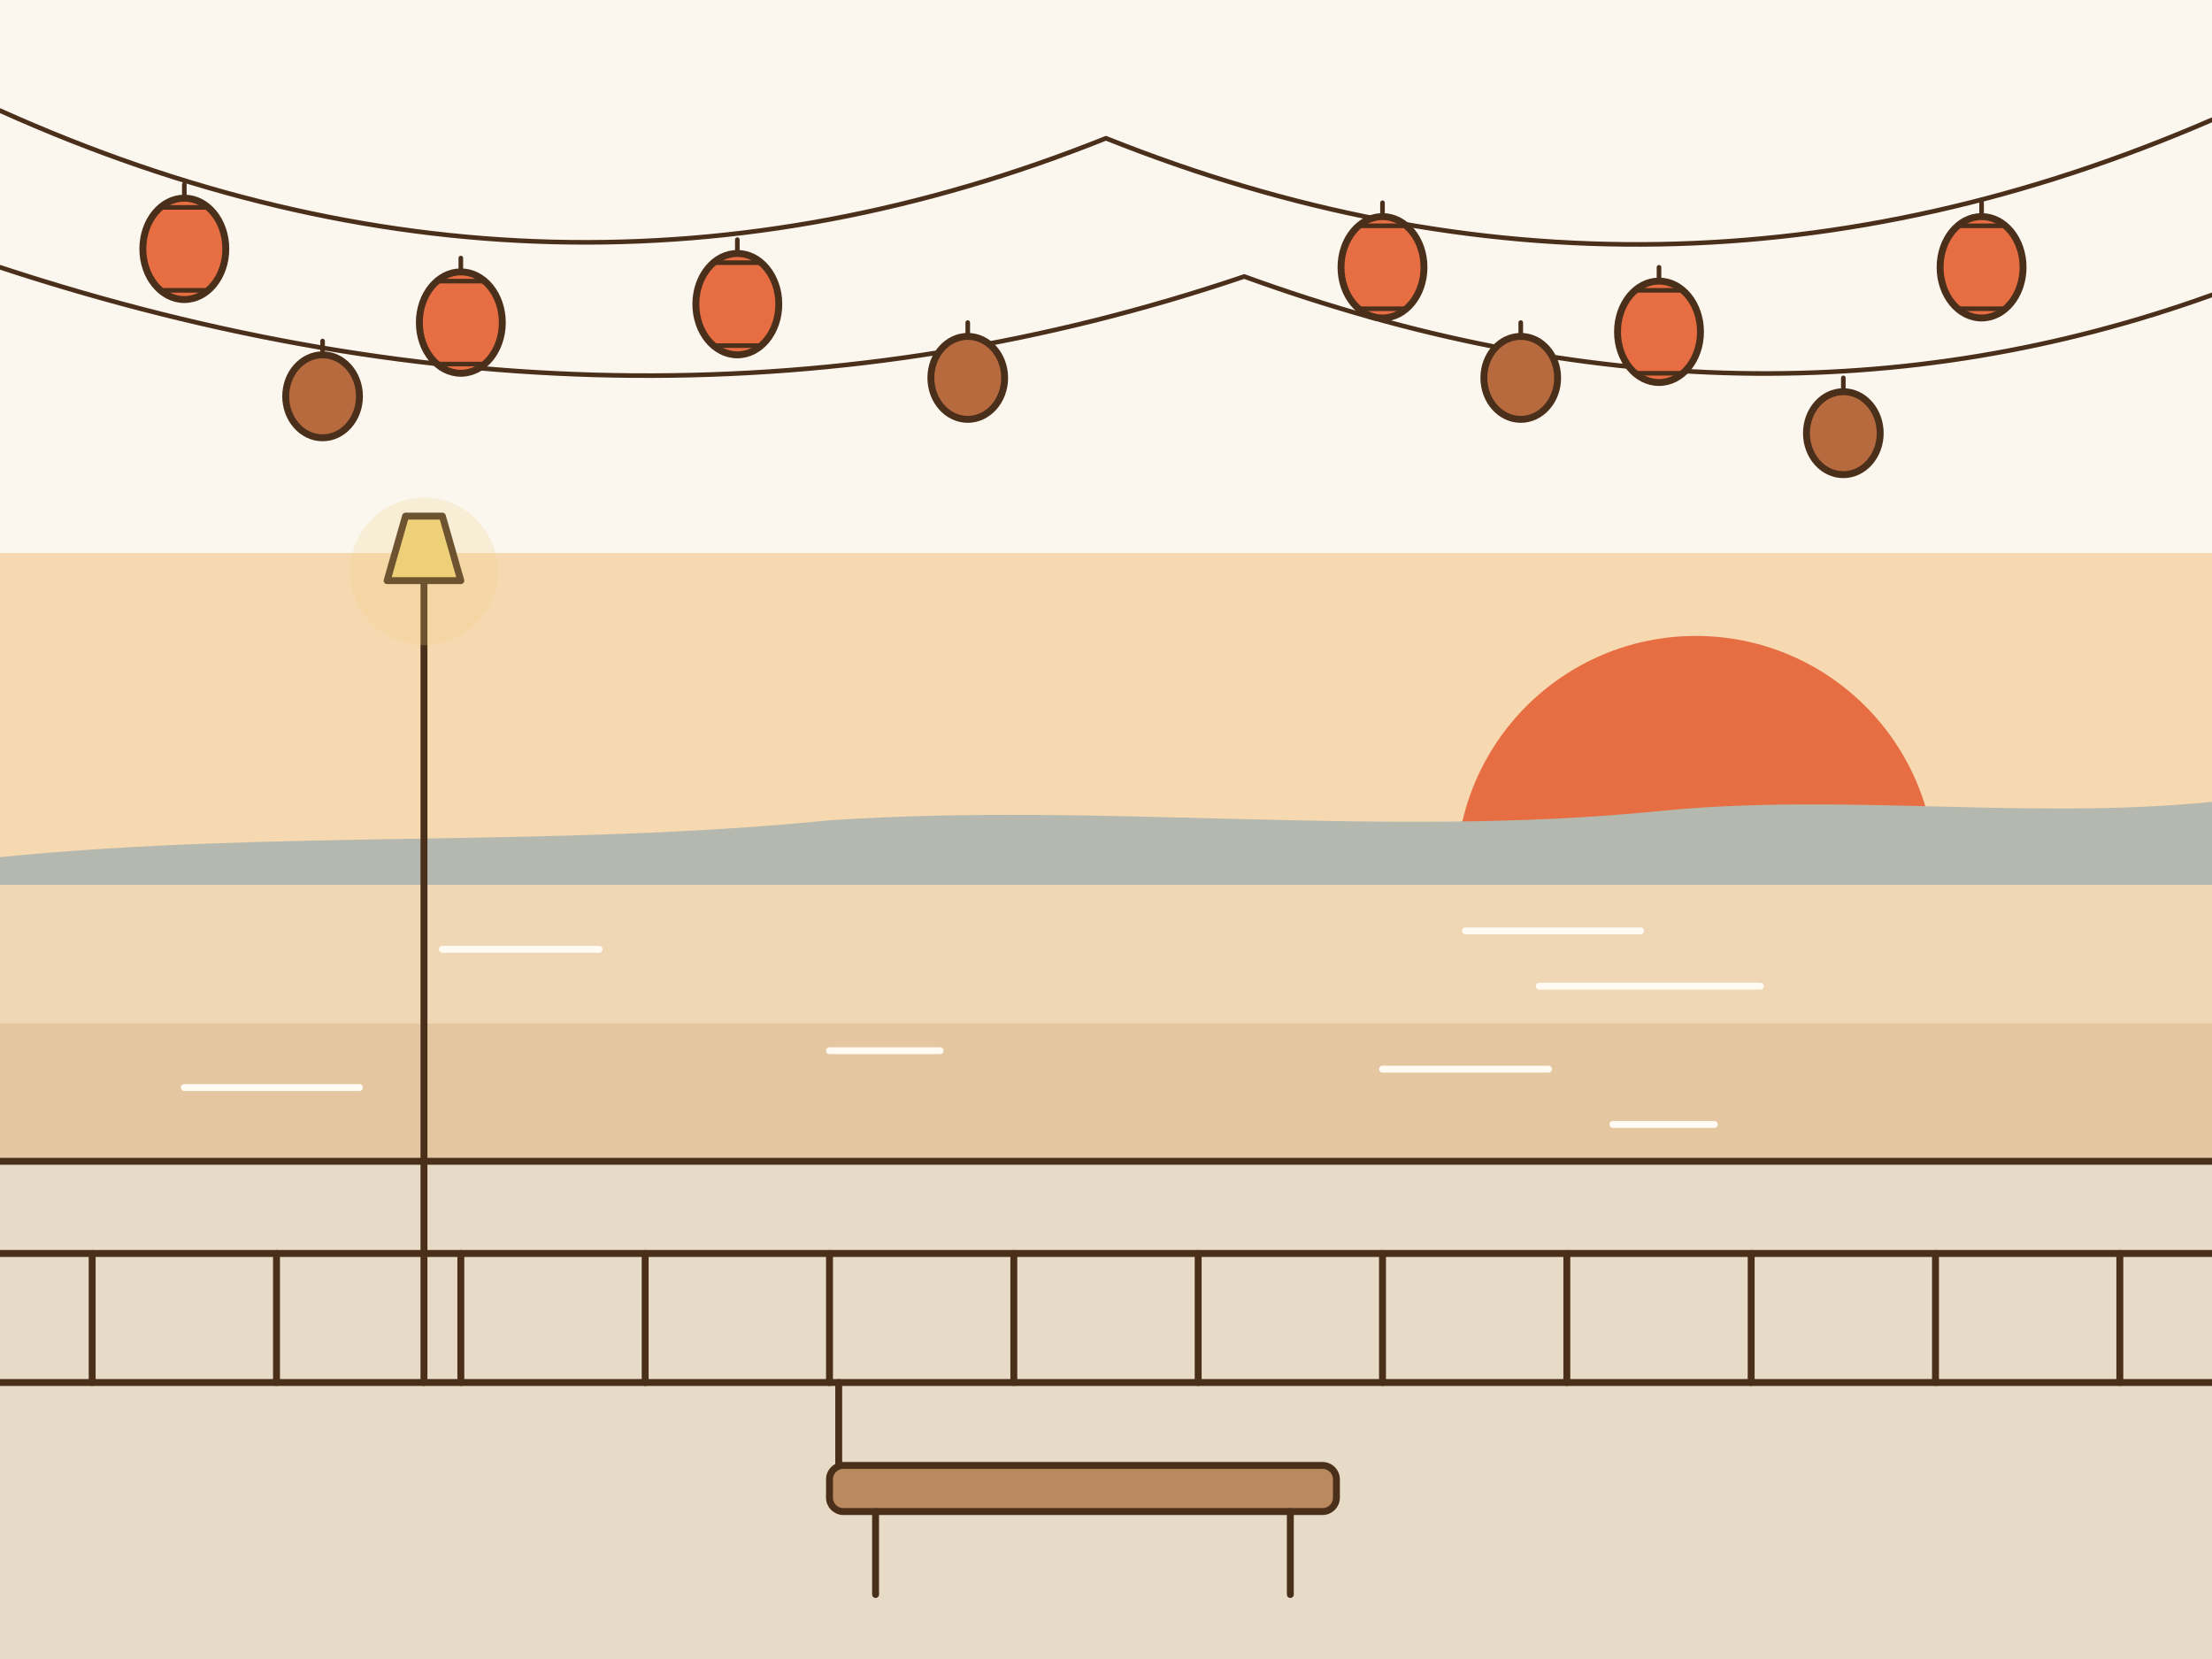
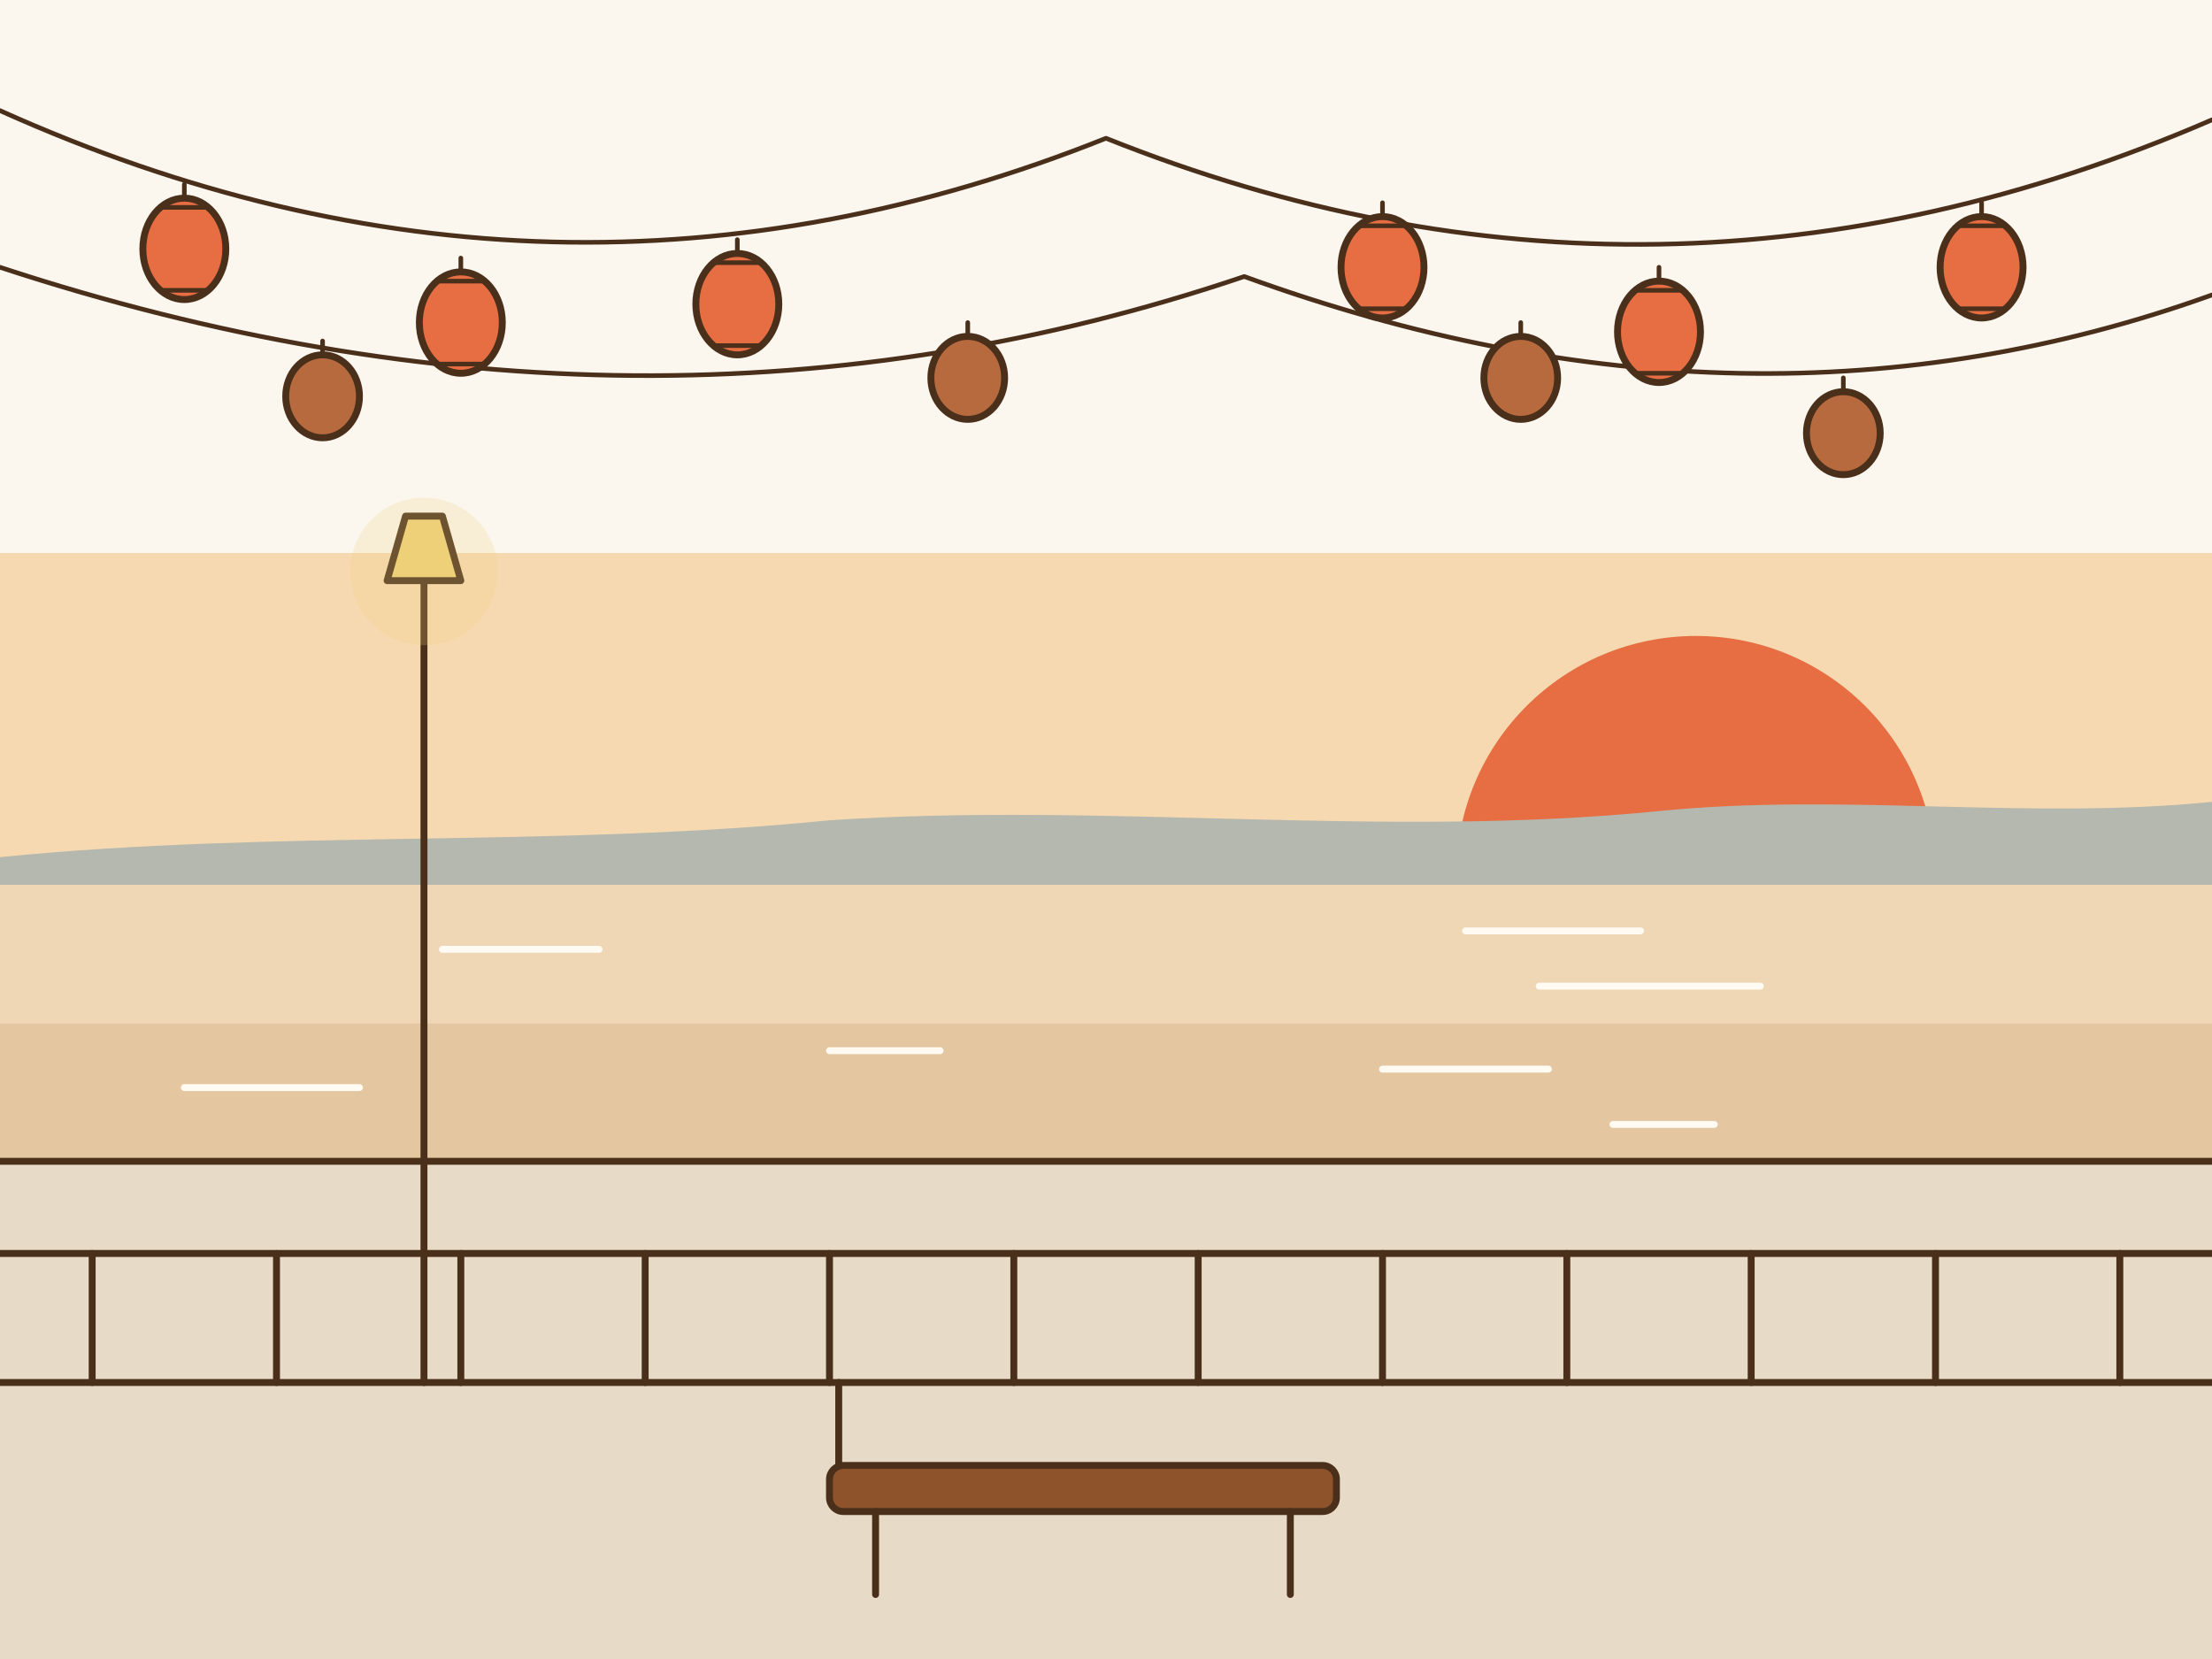
<svg xmlns="http://www.w3.org/2000/svg" viewBox="0 0 480 360" width="480" height="360">
-   <style>.l,.h{fill:none;stroke:#4a2f1b;stroke-linecap:round;stroke-linejoin:round;vector-effect:non-scaling-stroke}.l{stroke-width:1.5}.h{stroke-width:1}.d{stroke-dasharray:3 4}.f{stroke:#4a2f1b;stroke-width:1.5;stroke-linejoin:round;vector-effect:non-scaling-stroke}.c{fill:#fbf6ee}.p{fill:#fffaf2}.s{fill:#e7dac6}.w{fill:#d2ab80}.wd{fill:#b98a5e}.b{fill:#6f4d35}.a{fill:#e76e43}.y{fill:#eed079}.g{fill:#9aa585}.r{fill:#b86a3f}.k{fill:#4a2f1b}.cu{fill:#a0673f}.in{fill:#f8dea2}.glow{fill:#eed079;opacity:.22}.steam{fill:none;stroke:#8c7b66;stroke-width:1;stroke-linecap:round;vector-effect:non-scaling-stroke}.lichen{fill:none;stroke:#8f9a7a;stroke-width:4;stroke-linecap:round;vector-effect:non-scaling-stroke}.dusk{fill:#f6d9b0}.bank{fill:#b5b8ae}.river1{fill:#efd6b4}.river2{fill:#e4c6a0}.glint{fill:none;stroke:#fffaf2;stroke-width:1.5;stroke-linecap:round;vector-effect:non-scaling-stroke}.water{fill:none;stroke:#8fa7ad;stroke-width:1.5;stroke-linecap:round;stroke-dasharray:6 7;vector-effect:non-scaling-stroke}@media (prefers-color-scheme:dark){.l,.h,.f{stroke:#dccdb6}.c{fill:#2c1e13}.p{fill:#3a2b1f}.s{fill:#34281d}.w{fill:#6f5038}.wd{fill:#5b412d}.dusk{fill:#3a2618}.bank{fill:#2e2721}.river1{fill:#251b14}.river2{fill:#1f1711}.glint{stroke:#e76e43}.in{fill:#e3ad4c}.b{fill:#8a6444}.k{fill:#dccdb6}.cu{fill:#7a4f31}.g{fill:#6f7a60}.r{fill:#8f5334}.glow{opacity:.2}.steam{stroke:#a8987f}.water{stroke:#7f969c}}</style>
+   <style>.l,.h{fill:none;stroke:#4a2f1b;stroke-linecap:round;stroke-linejoin:round;vector-effect:non-scaling-stroke}.l{stroke-width:1.5}.h{stroke-width:1}.d{stroke-dasharray:3 4}.f{stroke:#4a2f1b;stroke-width:1.5;stroke-linejoin:round;vector-effect:non-scaling-stroke}.c{fill:#fbf6ee}.p{fill:#fffaf2}.s{fill:#e7dac6}.w{fill:#b97440}.wd{fill:#8f532c}.b{fill:#6f4d35}.a{fill:#e76e43}.y{fill:#eed079}.g{fill:#9aa585}.r{fill:#b86a3f}.k{fill:#4a2f1b}.cu{fill:#8e867c}.in{fill:#f6d58a}.glow{fill:#eed079;opacity:.22}.steam{fill:none;stroke:#8c7b66;stroke-width:1;stroke-linecap:round;vector-effect:non-scaling-stroke}.lichen{fill:none;stroke:#8f9a7a;stroke-width:4;stroke-linecap:round;vector-effect:non-scaling-stroke}.dusk{fill:#f6d9b0}.bank{fill:#b5b8ae}.river1{fill:#efd6b4}.river2{fill:#e4c6a0}.glint{fill:none;stroke:#fffaf2;stroke-width:1.5;stroke-linecap:round;vector-effect:non-scaling-stroke}.water{fill:none;stroke:#8fa7ad;stroke-width:1.5;stroke-linecap:round;stroke-dasharray:6 7;vector-effect:non-scaling-stroke}@media (prefers-color-scheme:dark){.l,.h,.f{stroke:#dccdb6}.c{fill:#2c1e13}.p{fill:#3a2b1f}.s{fill:#34281d}.w{fill:#7d4526}.wd{fill:#5e3219}.dusk{fill:#3a2618}.bank{fill:#2e2721}.river1{fill:#251b14}.river2{fill:#1f1711}.glint{stroke:#e76e43}.in{fill:#d9a64a}.b{fill:#8a6444}.k{fill:#dccdb6}.cu{fill:#5d5750}.g{fill:#6f7a60}.r{fill:#8f5334}.glow{opacity:.2}.steam{stroke:#a8987f}.water{stroke:#7f969c}}</style>
  <rect class="c" x="0" y="0" width="480" height="190" rx="0" />
  <path class="dusk" d="M0 120H480V190H0Z" />
  <path class="a" d="M316 190A52 52 0 0 1 420 190Z" />
  <path class="bank" d="M0 186C60 180 120 184 180 178C240 174 300 182 360 176C400 172 440 178 480 174V192H0Z" />
  <path class="river1" d="M0 192H480V222H0Z" />
  <path class="river2" d="M0 222H480V252H0Z" />
  <path class="glint" d="M318 202H356M334 214H382M300 232H336M350 244H372M96 206H130M40 236H78M180 228H204" />
  <path class="s" d="M0 252H480V360H0Z" />
  <path class="l" d="M0 252H480" />
  <path class="l" d="M0 272H480" />
  <path class="l" d="M20 272V300M60 272V300M100 272V300M140 272V300M180 272V300M220 272V300M260 272V300M300 272V300M340 272V300M380 272V300M420 272V300M460 272V300" />
  <path class="l" d="M0 300H480" />
  <path class="l" d="M92 300V126" />
  <path class="y f" d="M84 126H100L96 112H88Z" />
  <circle class="glow" cx="92" cy="124" r="16" />
  <rect class="wd f" x="180" y="318" width="110" height="10" rx="3" />
  <path class="l" d="M190 328V346M280 328V346M182 318V300" />
  <path class="h" d="M0 24Q120 78 240 30Q360 78 480 26" />
  <path class="h" d="M0 58Q140 104 270 60Q380 100 480 64" />
  <path class="h" d="M40 40V46" />
  <ellipse class="a f" cx="40" cy="54" rx="9" ry="11" />
  <path class="h" d="M35 45H45M35 63H45" />
  <path class="h" d="M100 56V62" />
  <ellipse class="a f" cx="100" cy="70" rx="9" ry="11" />
  <path class="h" d="M95 61H105M95 79H105" />
  <path class="h" d="M160 52V58" />
  <ellipse class="a f" cx="160" cy="66" rx="9" ry="11" />
  <path class="h" d="M155 57H165M155 75H165" />
  <path class="h" d="M300 44V50" />
  <ellipse class="a f" cx="300" cy="58" rx="9" ry="11" />
  <path class="h" d="M295 49H305M295 67H305" />
  <path class="h" d="M360 58V64" />
  <ellipse class="a f" cx="360" cy="72" rx="9" ry="11" />
  <path class="h" d="M355 63H365M355 81H365" />
  <path class="h" d="M430 44V50" />
  <ellipse class="a f" cx="430" cy="58" rx="9" ry="11" />
  <path class="h" d="M425 49H435M425 67H435" />
  <path class="h" d="M70 74V79" />
  <ellipse class="r f" cx="70" cy="86" rx="8" ry="9" />
  <path class="h" d="M210 70V75" />
  <ellipse class="r f" cx="210" cy="82" rx="8" ry="9" />
  <path class="h" d="M330 70V75" />
  <ellipse class="r f" cx="330" cy="82" rx="8" ry="9" />
  <path class="h" d="M400 82V87" />
  <ellipse class="r f" cx="400" cy="94" rx="8" ry="9" />
</svg>
